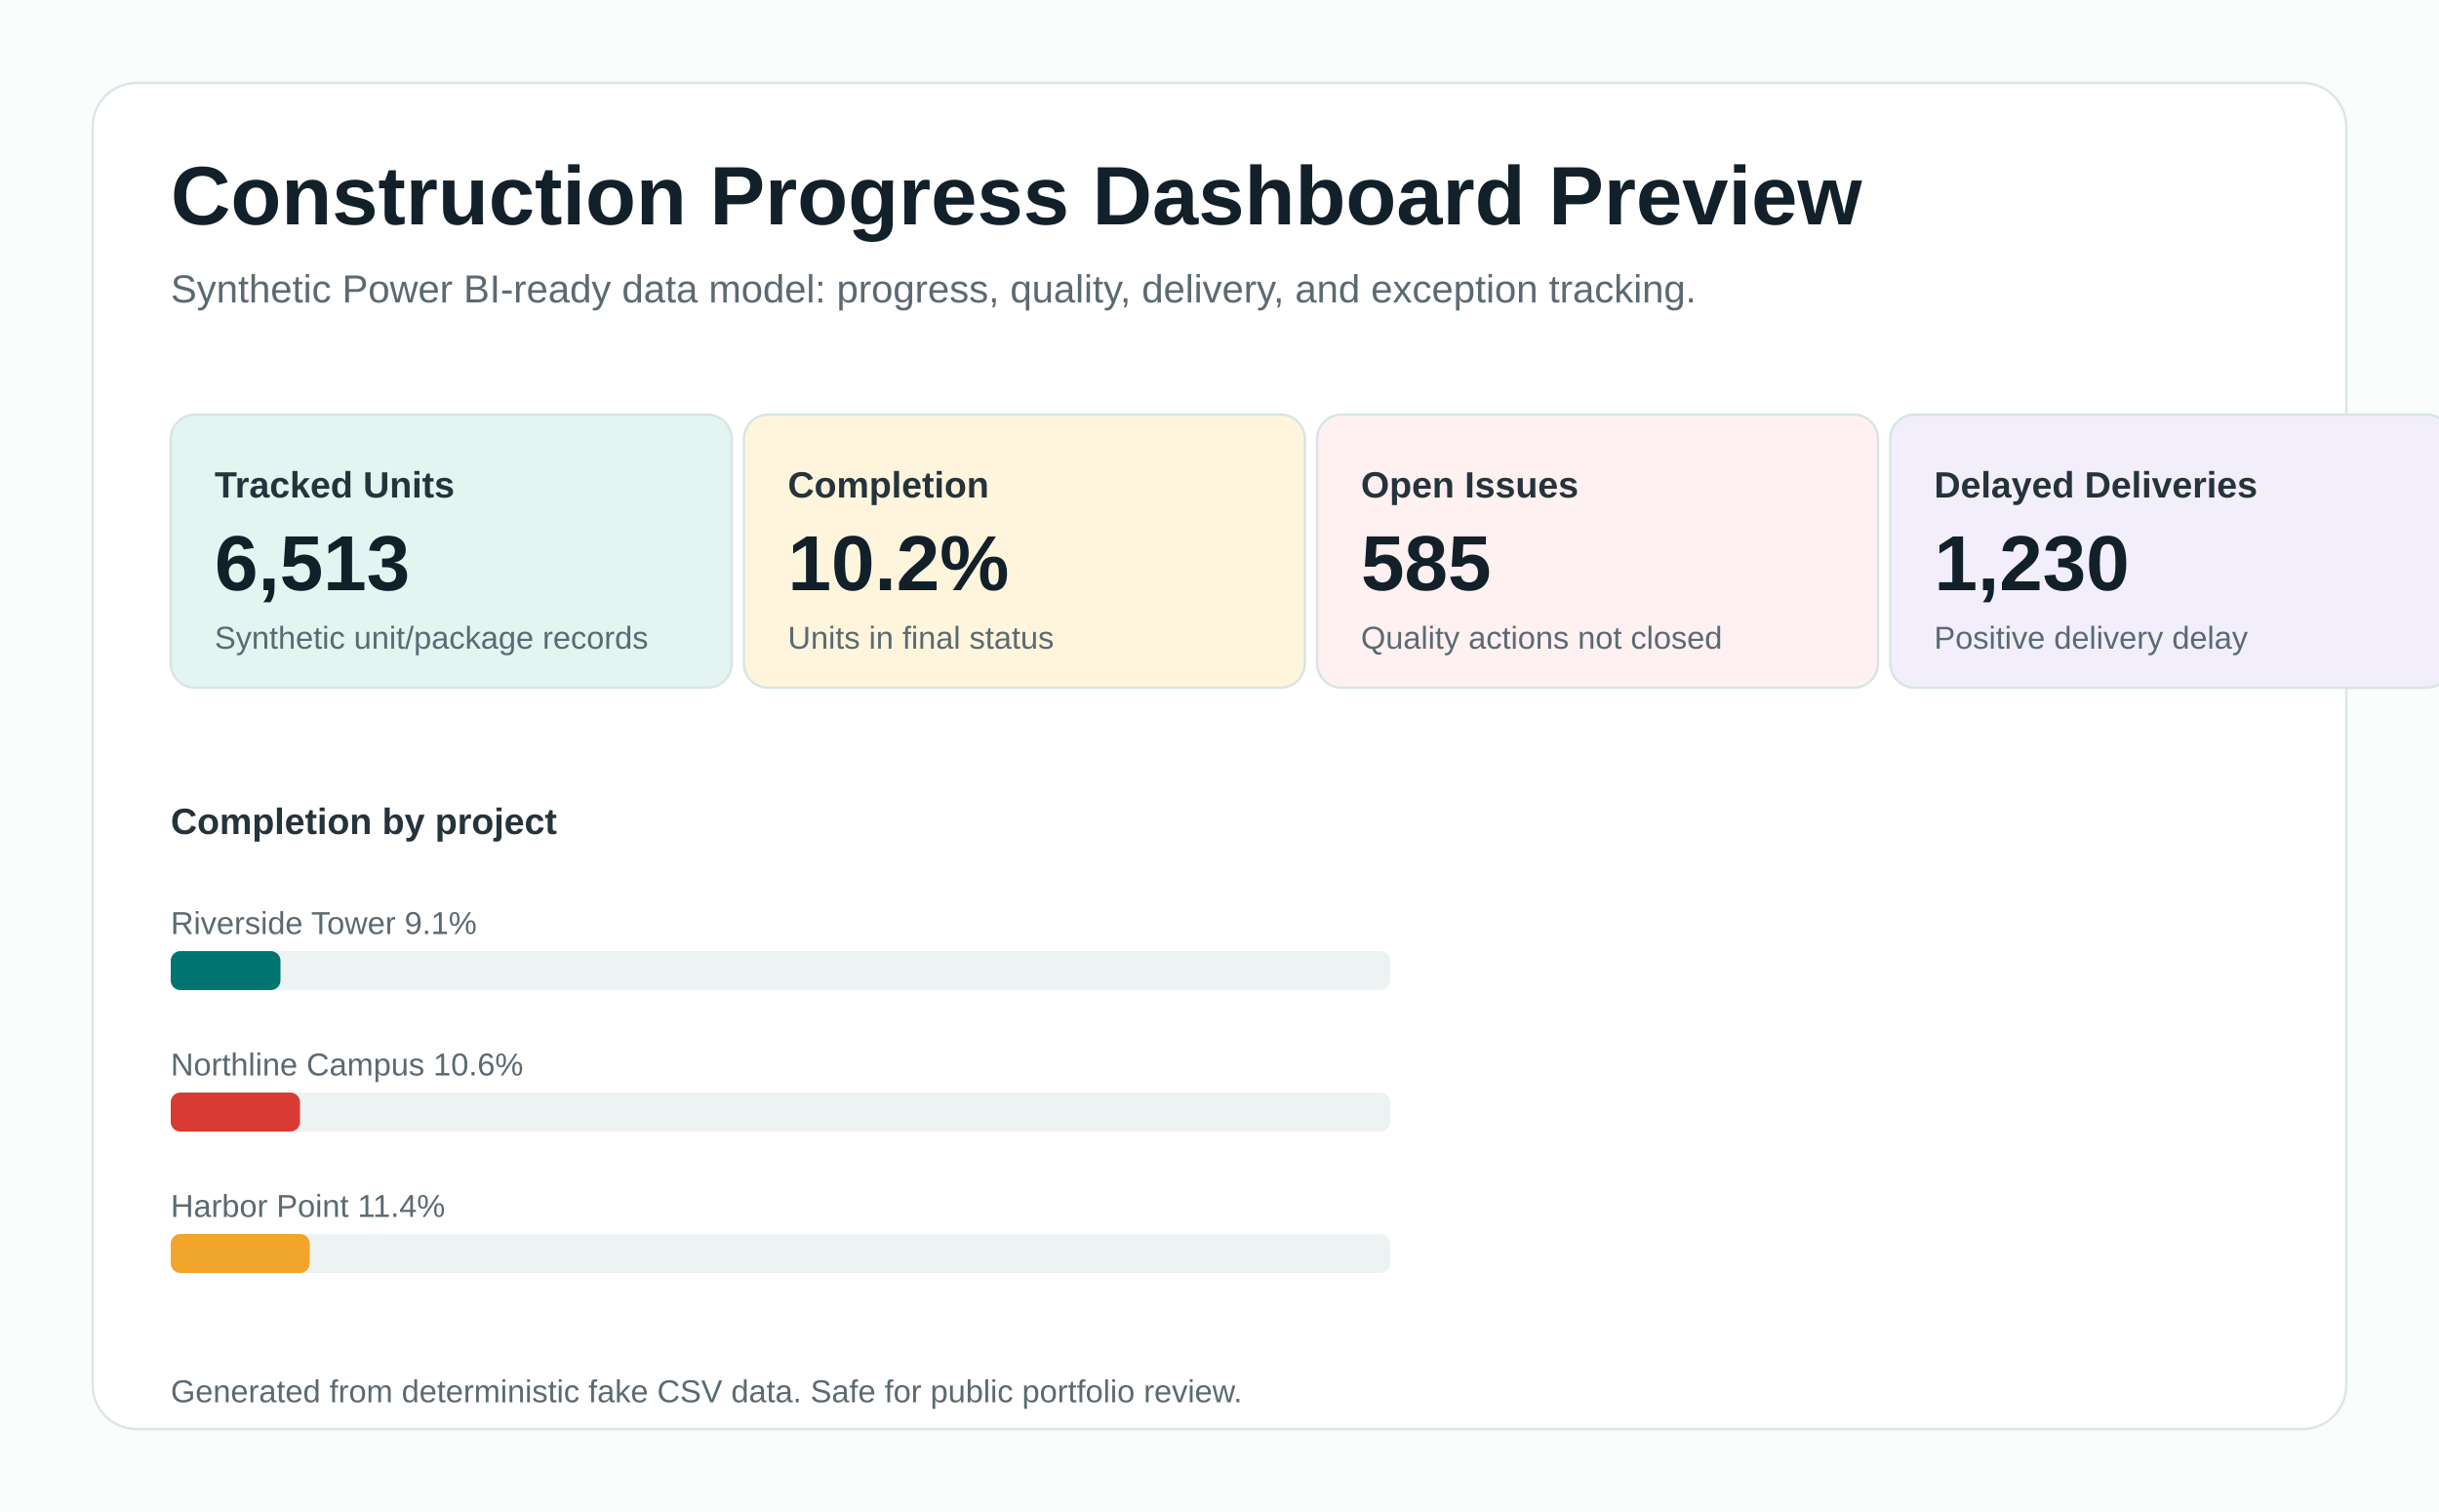
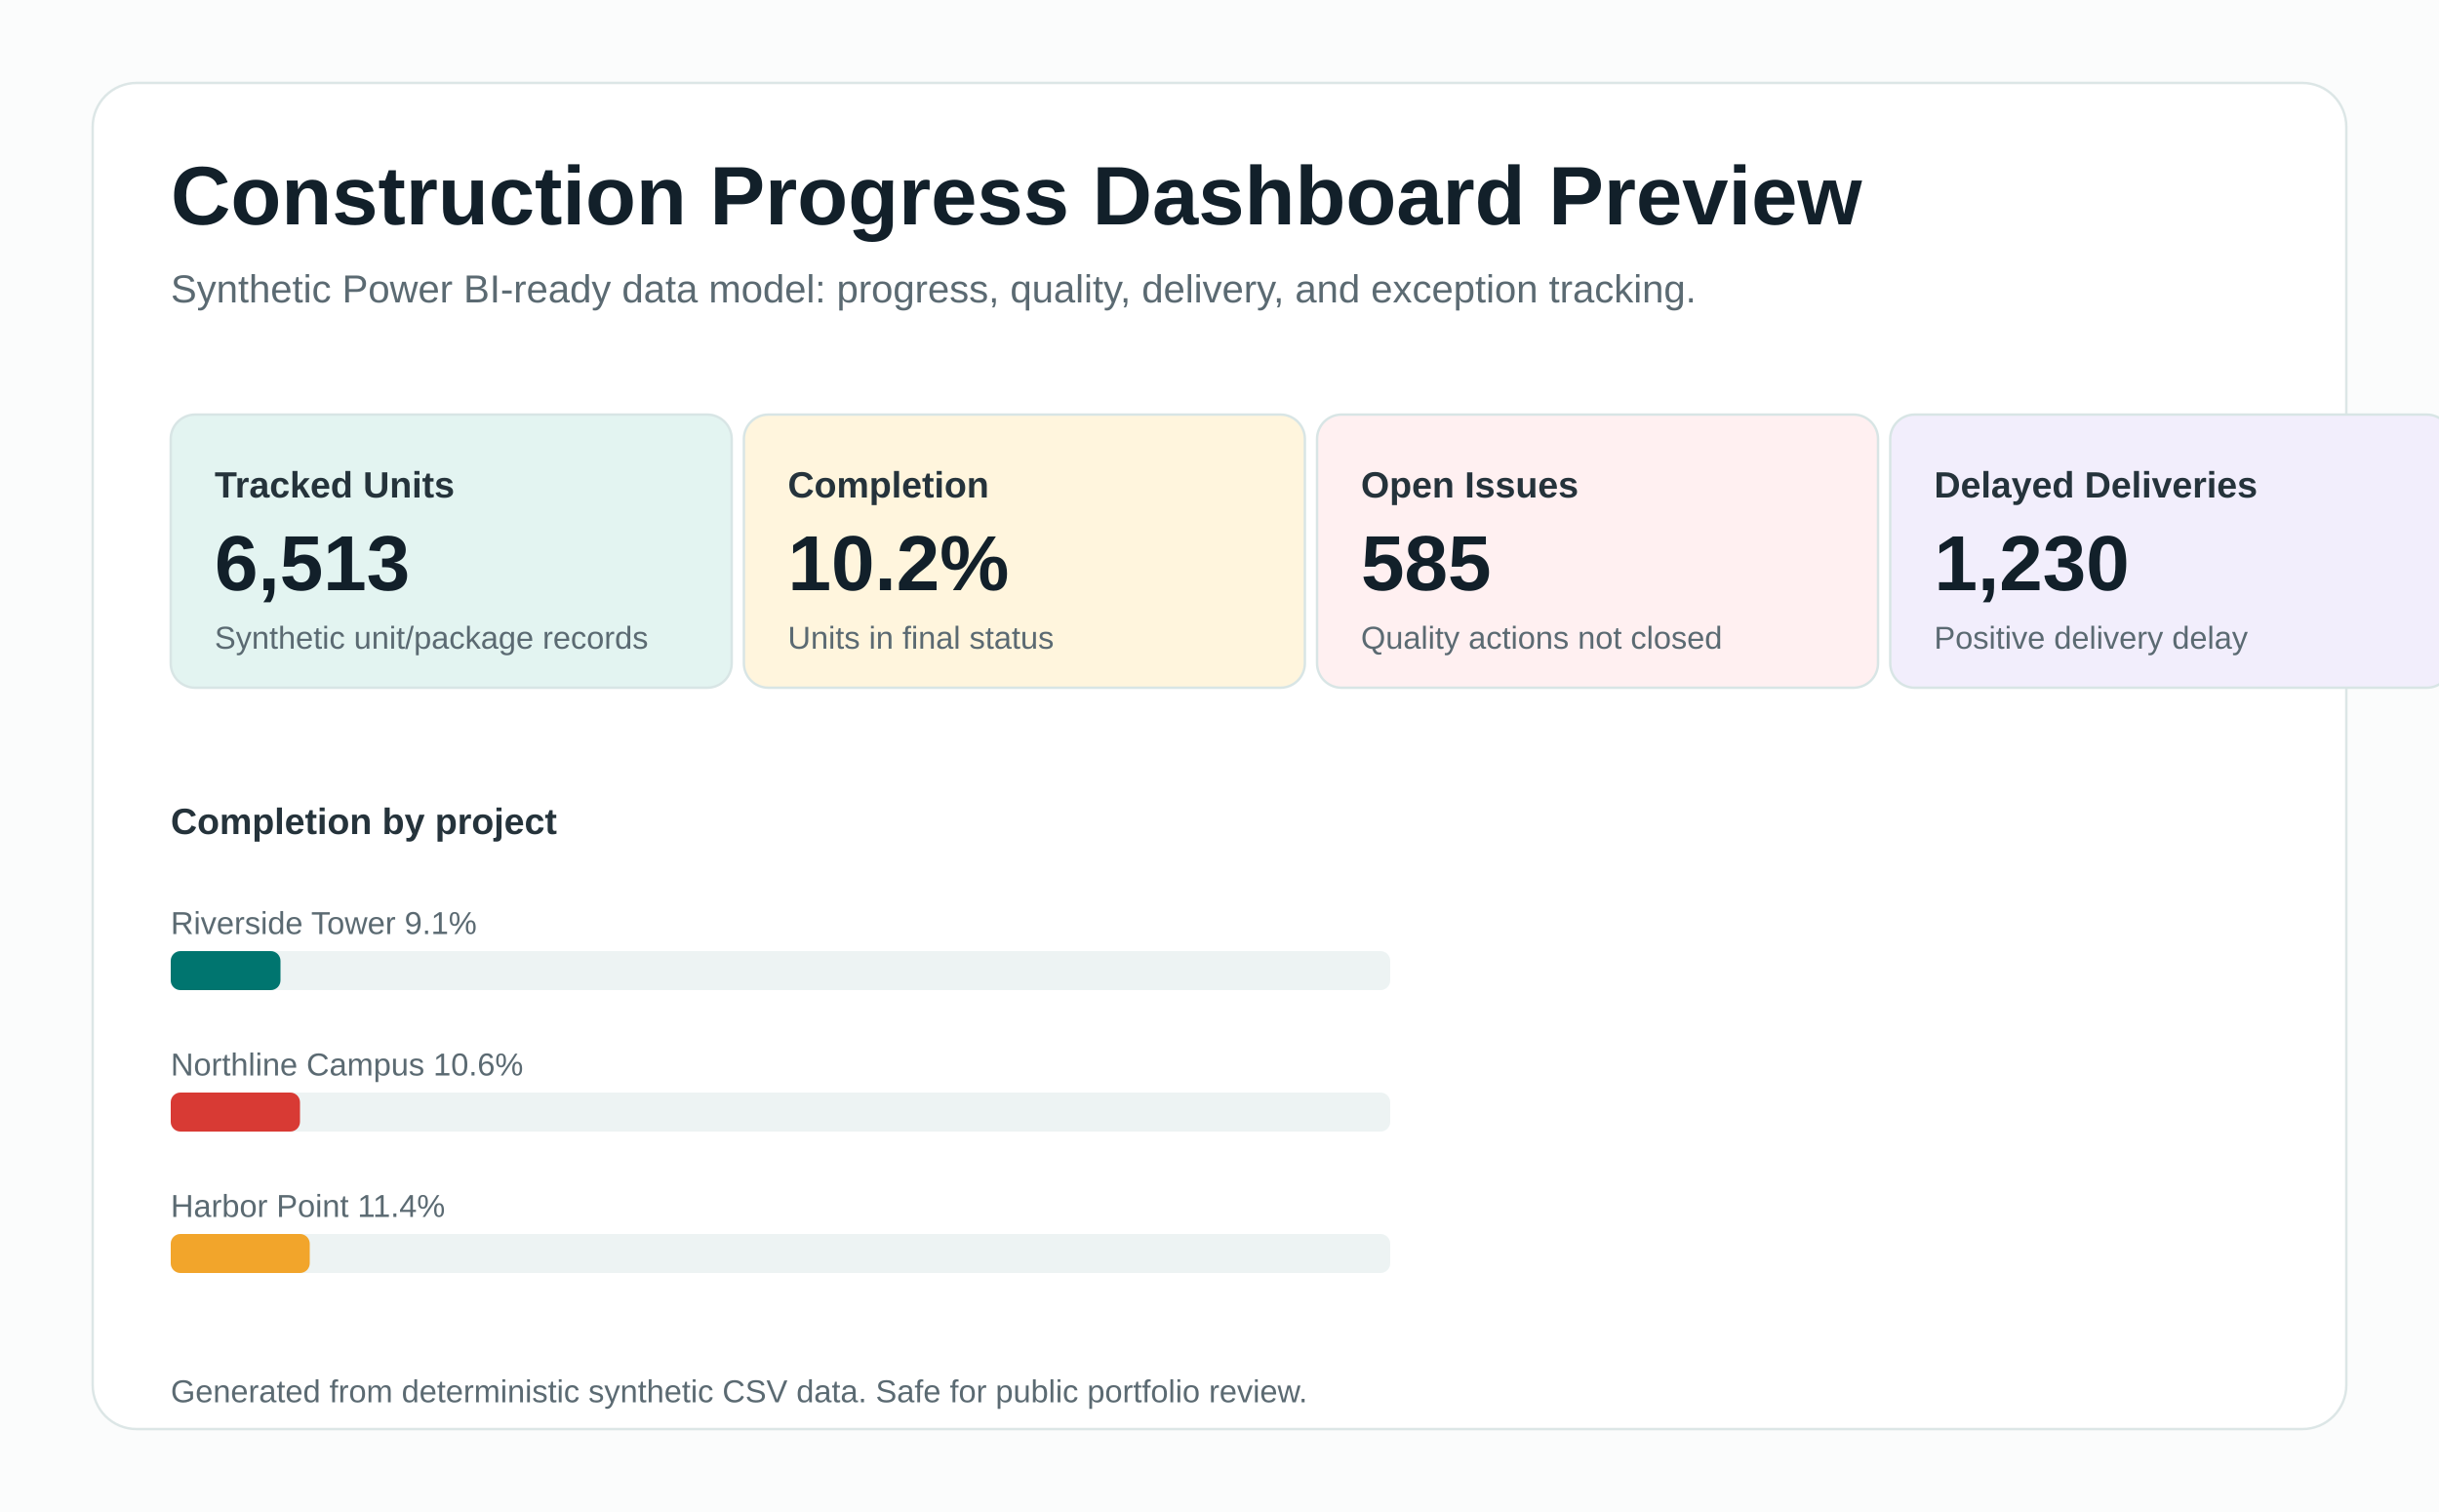
<svg xmlns="http://www.w3.org/2000/svg" width="1000" height="620" viewBox="0 0 1000 620">
  <style>
    .title { font: 700 34px Arial, sans-serif; fill: #12202a; }
    .subtitle { font: 400 16px Arial, sans-serif; fill: #5b6a72; }
    .label { font: 700 15px Arial, sans-serif; fill: #25333b; }
    .metric { font: 800 32px Arial, sans-serif; fill: #12202a; }
    .small { font: 400 13px Arial, sans-serif; fill: #5b6a72; }
  </style>
  <rect width="1000" height="620" fill="#fbfcfc" />
  <rect x="38" y="34" width="924" height="552" rx="18" fill="#ffffff" stroke="#dce6e6" />
  <text x="70" y="92" class="title">Construction Progress Dashboard Preview</text>
  <text x="70" y="124" class="subtitle">Synthetic Power BI-ready data model: progress, quality, delivery, and exception tracking.</text>
  <rect x="70" y="170" width="230" height="112" rx="10" fill="#e3f4f1" stroke="#d8e5e5" />
  <text x="88" y="204" class="label">Tracked Units</text>
  <text x="88" y="242" class="metric">6,513</text>
  <text x="88" y="266" class="small">Synthetic unit/package records</text>
  <rect x="305" y="170" width="230" height="112" rx="10" fill="#fff5dd" stroke="#d8e5e5" />
  <text x="323" y="204" class="label">Completion</text>
  <text x="323" y="242" class="metric">10.2%</text>
  <text x="323" y="266" class="small">Units in final status</text>
  <rect x="540" y="170" width="230" height="112" rx="10" fill="#fff0f1" stroke="#d8e5e5" />
  <text x="558" y="204" class="label">Open Issues</text>
  <text x="558" y="242" class="metric">585</text>
  <text x="558" y="266" class="small">Quality actions not closed</text>
  <rect x="775" y="170" width="230" height="112" rx="10" fill="#f2eefc" stroke="#d8e5e5" />
  <text x="793" y="204" class="label">Delayed Deliveries</text>
  <text x="793" y="242" class="metric">1,230</text>
  <text x="793" y="266" class="small">Positive delivery delay</text>
  <text x="70" y="342" class="label">Completion by project</text>
  <text x="70" y="383" class="small">Riverside Tower 9.1%</text>
  <rect x="70" y="390" width="500" height="16" rx="4" fill="#edf3f3" />
  <rect x="70" y="390" width="45" height="16" rx="4" fill="#00756f" />
  <text x="70" y="441" class="small">Northline Campus 10.6%</text>
  <rect x="70" y="448" width="500" height="16" rx="4" fill="#edf3f3" />
  <rect x="70" y="448" width="53" height="16" rx="4" fill="#d83a34" />
  <text x="70" y="499" class="small">Harbor Point 11.4%</text>
  <rect x="70" y="506" width="500" height="16" rx="4" fill="#edf3f3" />
  <rect x="70" y="506" width="57" height="16" rx="4" fill="#f2a52b" />
-   <text x="70" y="575" class="small">Generated from deterministic fake CSV data. Safe for public portfolio review.</text>
+   <text x="70" y="575" class="small">Generated from deterministic synthetic CSV data. Safe for public portfolio review.</text>
</svg>
